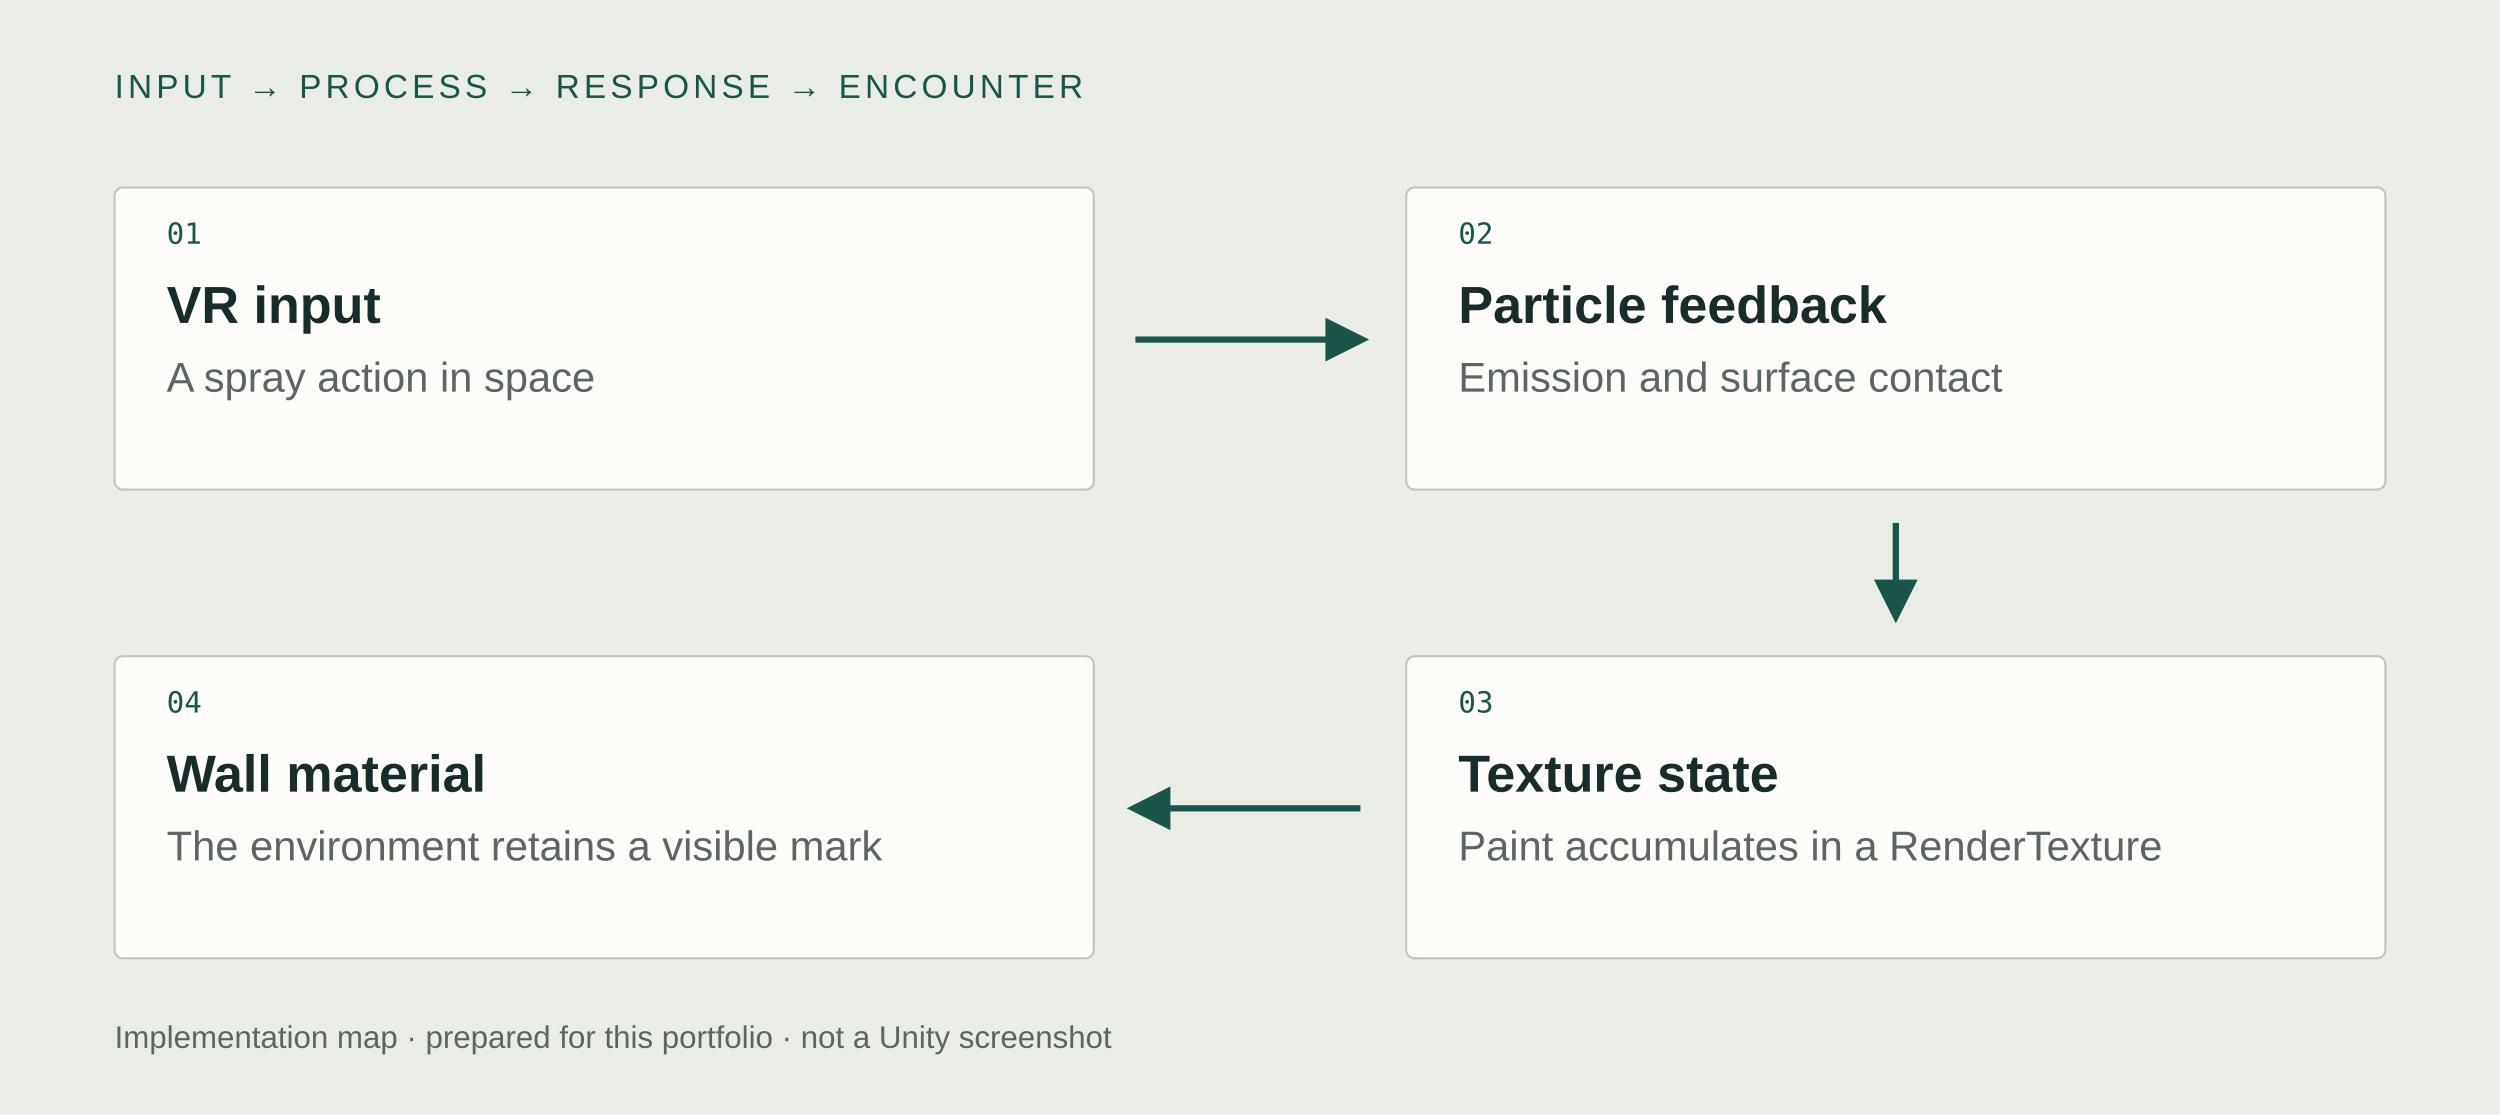
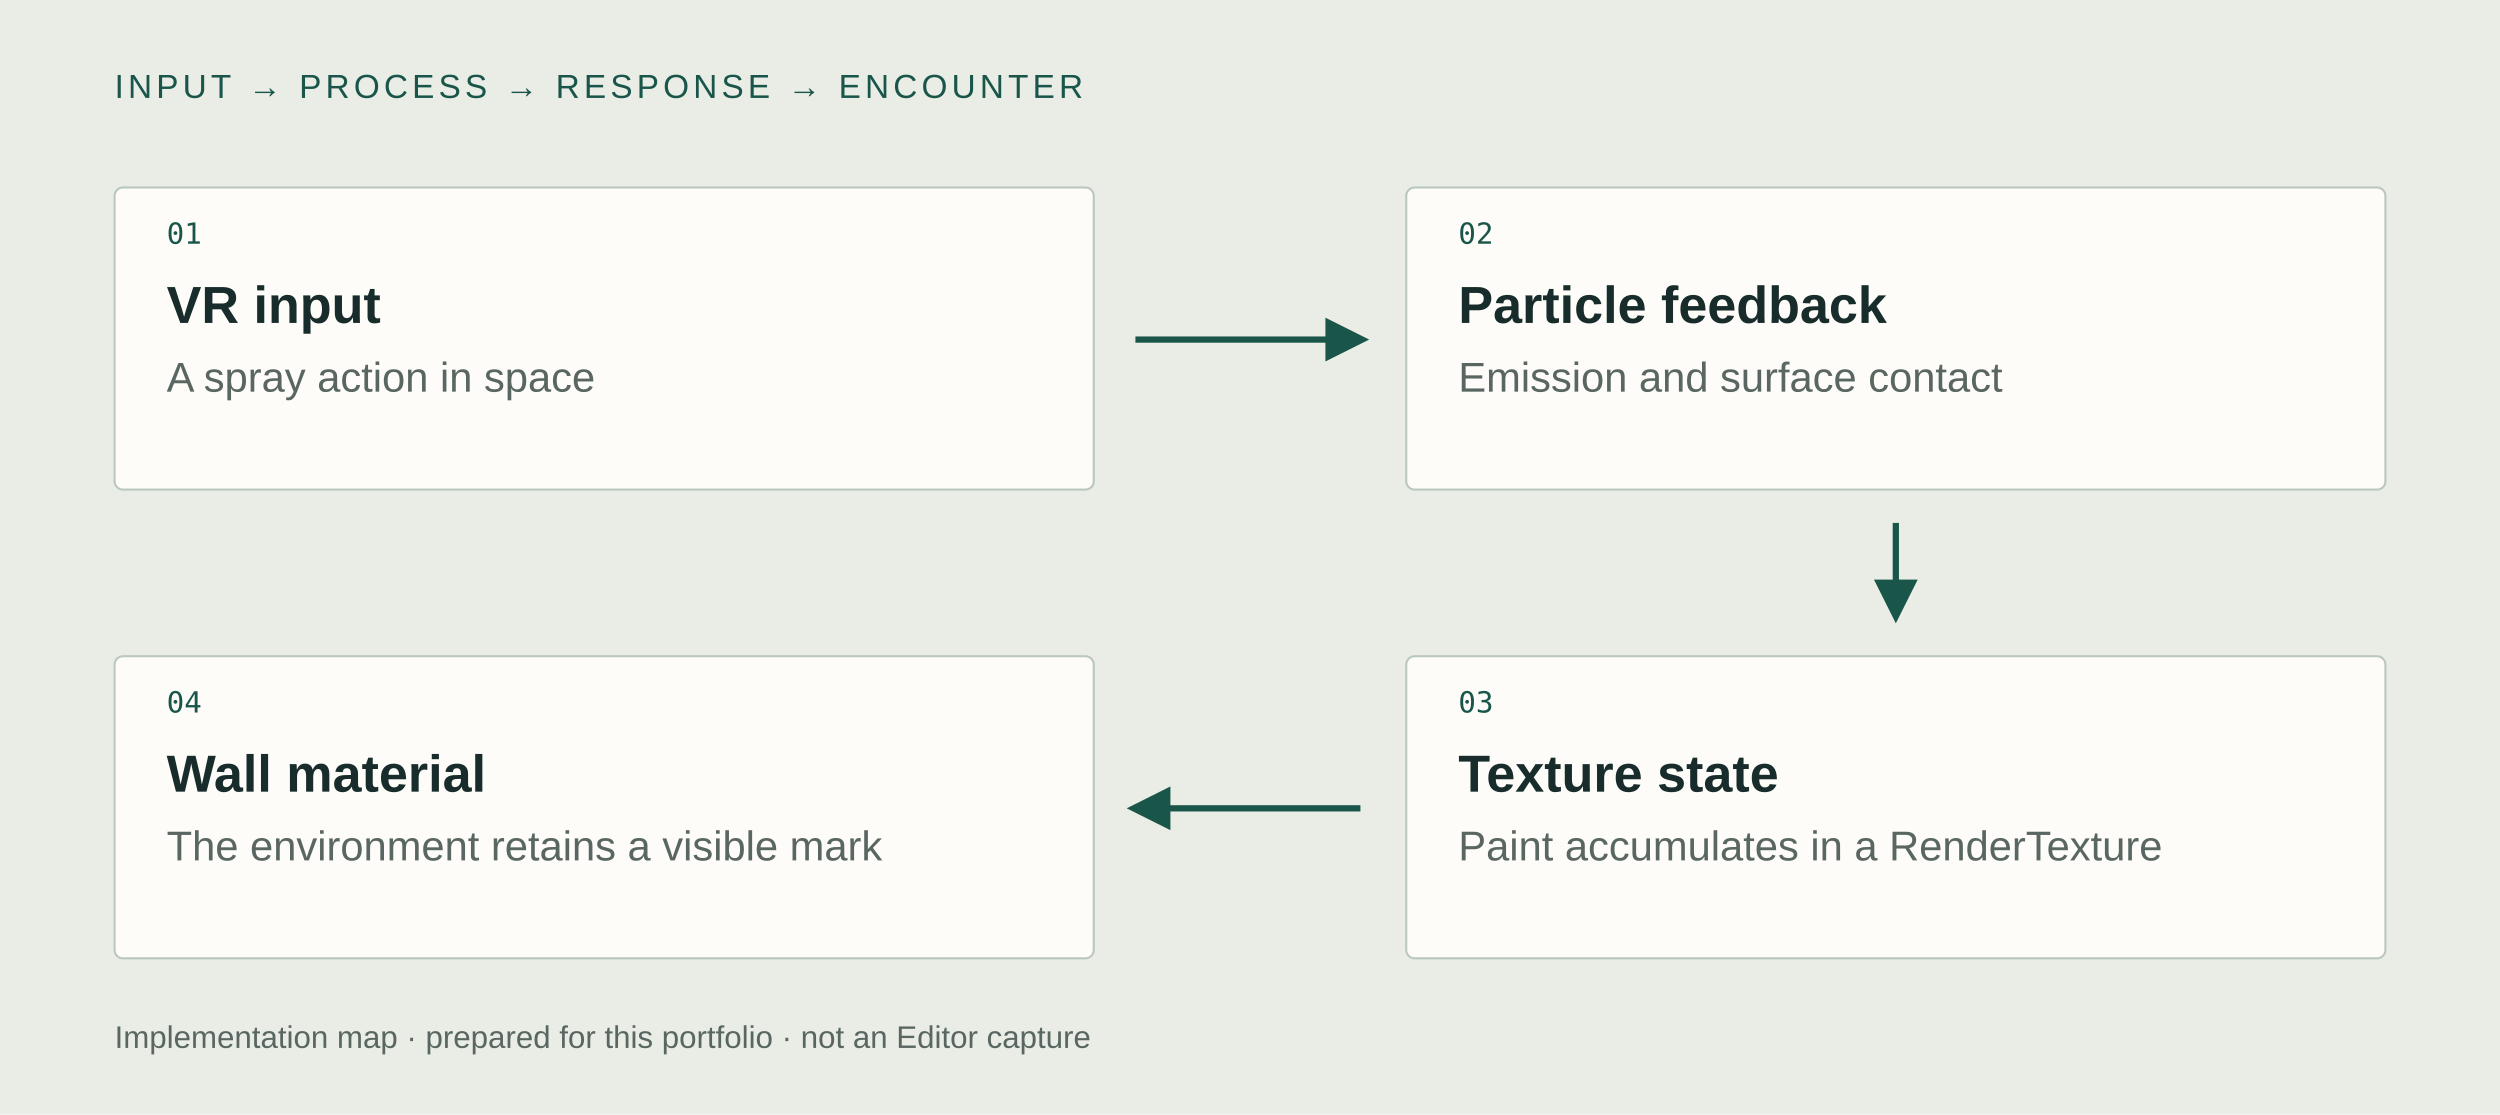
<svg xmlns="http://www.w3.org/2000/svg" viewBox="0 0 1200 535" role="img" aria-labelledby="title description">
  <defs>
    <marker id="arrow" viewBox="0 0 10 10" refX="8" refY="5" markerWidth="7" markerHeight="7" orient="auto-start-reverse">
      <path d="M 0 0 L 10 5 L 0 10 z" fill="#1a554a" />
    </marker>
  </defs>
  <rect width="1200" height="535" fill="#e9ede6" />
  <g font-family="Arial,Helvetica,sans-serif">
    <text x="55" y="47" fill="#1a554a" font-size="16" letter-spacing="2">INPUT → PROCESS → RESPONSE → ENCOUNTER</text>
    <g>
      <rect x="55" y="90" width="470" height="145" rx="4" fill="#fdfcf8" stroke="#b9c7bf" />
      <text x="80" y="117" fill="#1a554a" font-size="14" font-family="monospace">01</text>
      <text x="80" y="155" fill="#182c2b" font-size="25" font-weight="600">VR input</text>
      <text x="80" y="188" fill="#596661" font-size="20">
        <tspan x="80" dy="0">A spray action in space</tspan>
      </text>
    </g>
    <g>
      <rect x="675" y="90" width="470" height="145" rx="4" fill="#fdfcf8" stroke="#b9c7bf" />
      <text x="700" y="117" fill="#1a554a" font-size="14" font-family="monospace">02</text>
      <text x="700" y="155" fill="#182c2b" font-size="25" font-weight="600">Particle feedback</text>
      <text x="700" y="188" fill="#596661" font-size="20">
        <tspan x="700" dy="0">Emission and surface contact</tspan>
      </text>
    </g>
    <g>
      <rect x="675" y="315" width="470" height="145" rx="4" fill="#fdfcf8" stroke="#b9c7bf" />
      <text x="700" y="342" fill="#1a554a" font-size="14" font-family="monospace">03</text>
      <text x="700" y="380" fill="#182c2b" font-size="25" font-weight="600">Texture state</text>
      <text x="700" y="413" fill="#596661" font-size="20">
        <tspan x="700" dy="0">Paint accumulates in a RenderTexture</tspan>
      </text>
    </g>
    <g>
      <rect x="55" y="315" width="470" height="145" rx="4" fill="#fdfcf8" stroke="#b9c7bf" />
      <text x="80" y="342" fill="#1a554a" font-size="14" font-family="monospace">04</text>
      <text x="80" y="380" fill="#182c2b" font-size="25" font-weight="600">Wall material</text>
      <text x="80" y="413" fill="#596661" font-size="20">
        <tspan x="80" dy="0">The environment retains a visible mark</tspan>
      </text>
    </g>
    <g fill="none" stroke="#1a554a" stroke-width="3" marker-end="url(#arrow)">
      <path d="M 545 163 H 653" />
      <path d="M 910 251 V 295" />
      <path d="M 653 388 H 545" />
    </g>
-     <text x="55" y="503" fill="#596661" font-size="15">Implementation map · prepared for this portfolio · not a Unity screenshot</text>
+     <text x="55" y="503" fill="#596661" font-size="15">Implementation map · prepared for this portfolio · not an Editor capture</text>
  </g>
</svg>
